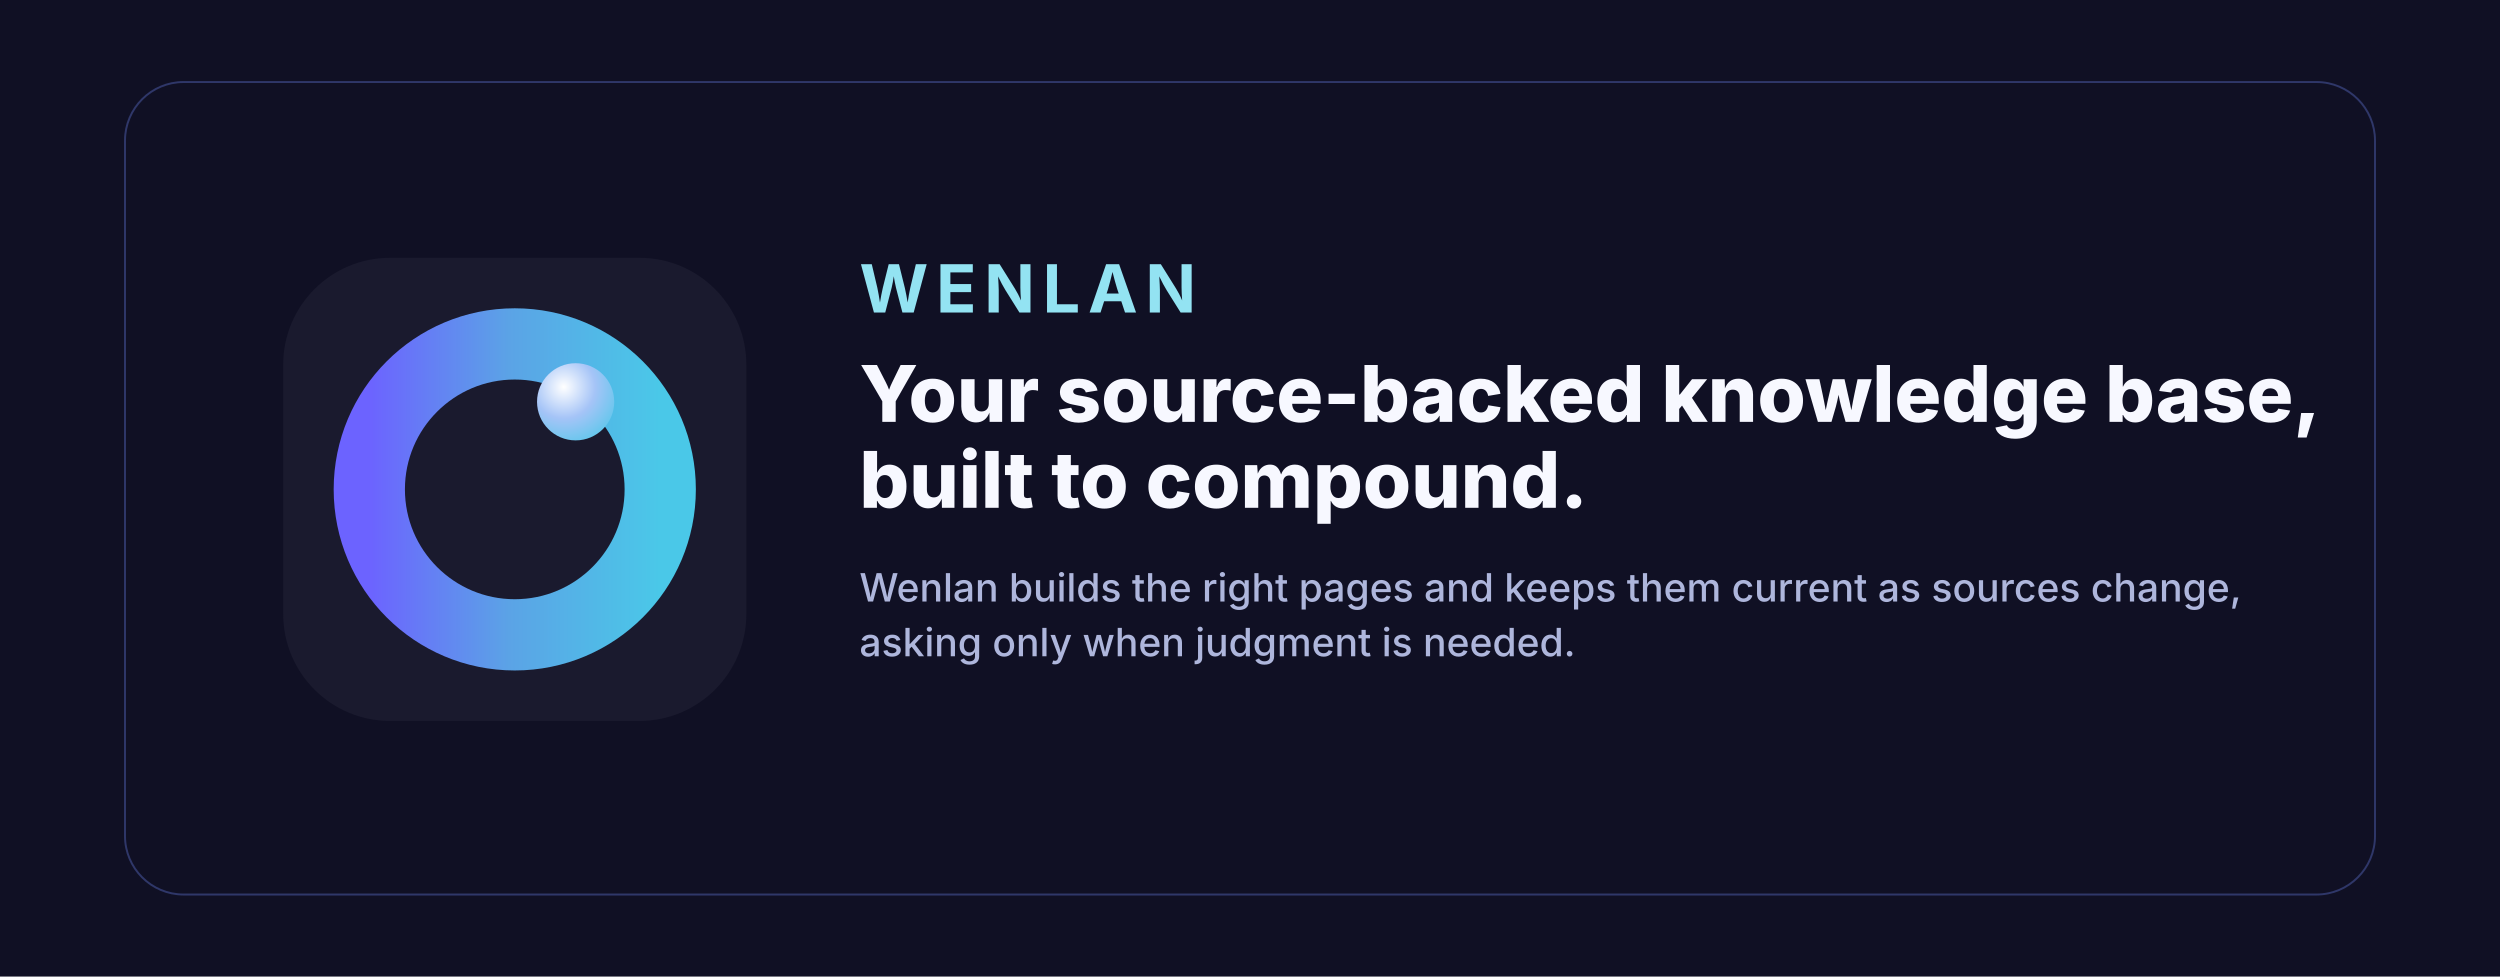
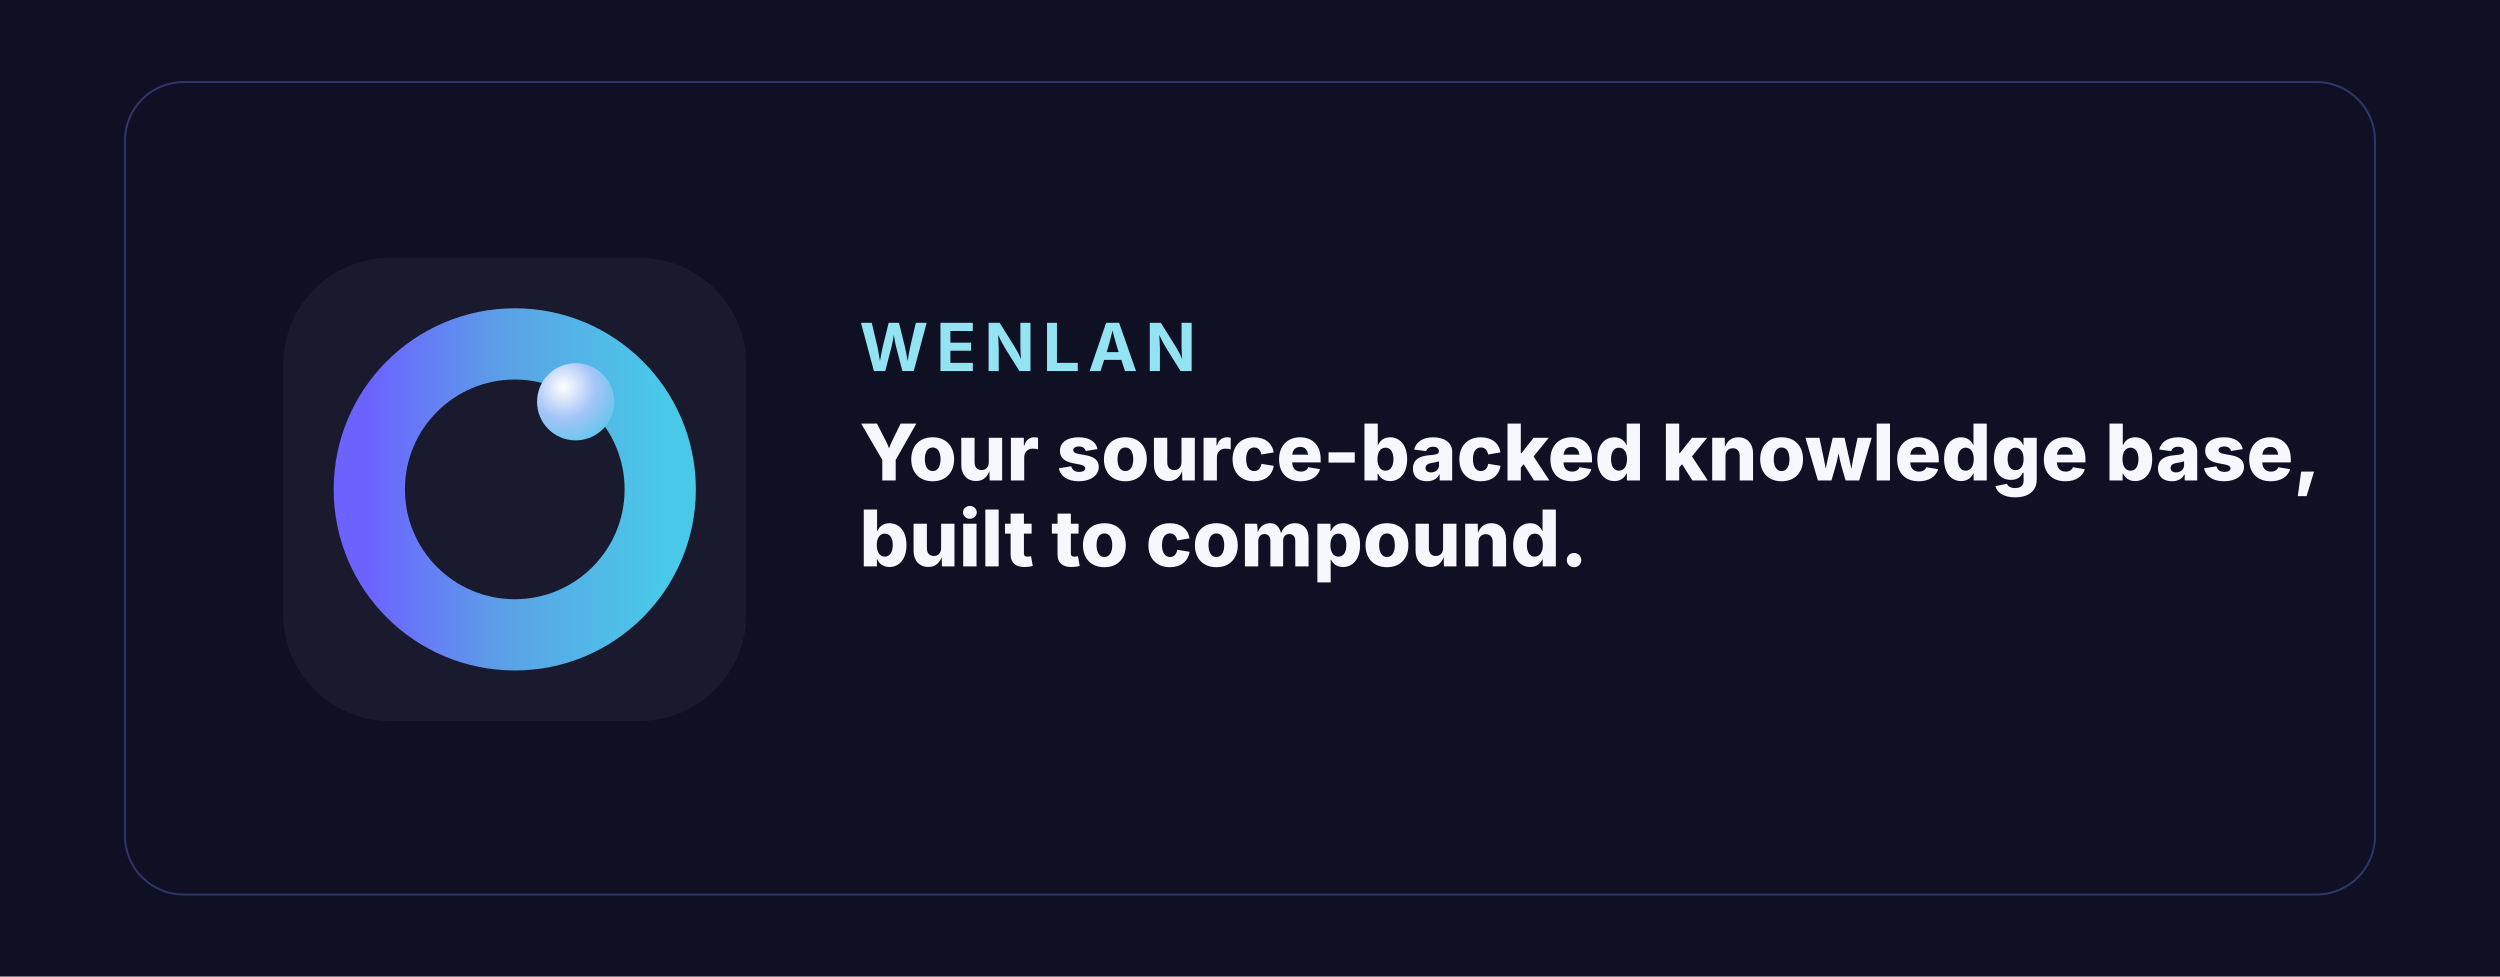
<svg xmlns="http://www.w3.org/2000/svg" width="1280" height="500" viewBox="0 0 1280 500" fill="none" role="img" aria-labelledby="title desc">
  <rect width="1280" height="500" fill="#101024" />
  <rect x="64" y="42" width="1152" height="416" rx="30" fill="#101024" stroke="#2F3769" />
  <g transform="translate(145 132) scale(0.76)">
    <rect width="312" height="312" rx="72" fill="#1A1A2E" />
    <circle cx="156" cy="156" r="98" stroke="url(#ring)" stroke-width="48" />
    <circle cx="197" cy="97" r="26" fill="url(#orb)" />
  </g>
-   <g transform="translate(440 142)">
+   <g transform="translate(440 172)">
    <text x="0" y="18" fill="#93E3F2" font-family="Inter, ui-sans-serif, system-ui, -apple-system, BlinkMacSystemFont, 'Segoe UI', sans-serif" font-size="34" font-weight="700" letter-spacing="4">
      WENLAN
    </text>
    <text x="0" y="74" fill="#F7F8FF" font-family="Inter, ui-sans-serif, system-ui, -apple-system, BlinkMacSystemFont, 'Segoe UI', sans-serif" font-size="40" font-weight="760" letter-spacing="0">
      Your source-backed knowledge base,
    </text>
    <text x="0" y="118" fill="#F7F8FF" font-family="Inter, ui-sans-serif, system-ui, -apple-system, BlinkMacSystemFont, 'Segoe UI', sans-serif" font-size="40" font-weight="760" letter-spacing="0">
      built to compound.
-     </text>
-     <text x="0" y="166" fill="#AEB6DC" font-family="Inter, ui-sans-serif, system-ui, -apple-system, BlinkMacSystemFont, 'Segoe UI', sans-serif" font-size="20" font-weight="500" letter-spacing="0">
-       Wenlan builds the right pages and keeps them current as sources change,
-     </text>
-     <text x="0" y="194" fill="#AEB6DC" font-family="Inter, ui-sans-serif, system-ui, -apple-system, BlinkMacSystemFont, 'Segoe UI', sans-serif" font-size="20" font-weight="500" letter-spacing="0">
-       asking only when judgment is needed.
    </text>
  </g>
  <defs>
    <linearGradient id="ring" x1="58" y1="156" x2="254" y2="156" gradientUnits="userSpaceOnUse">
      <stop stop-color="#6C63FF" />
      <stop offset="0.48" stop-color="#5BA3E6" />
      <stop offset="1" stop-color="#4AC8E8" />
    </linearGradient>
    <radialGradient id="orb" cx="0" cy="0" r="1" gradientUnits="userSpaceOnUse" gradientTransform="translate(189 87) rotate(52) scale(47)">
      <stop stop-color="#FFFFFF" />
      <stop offset="0.45" stop-color="#A5C4F7" />
      <stop offset="1" stop-color="#4AC8E8" />
    </radialGradient>
  </defs>
</svg>
